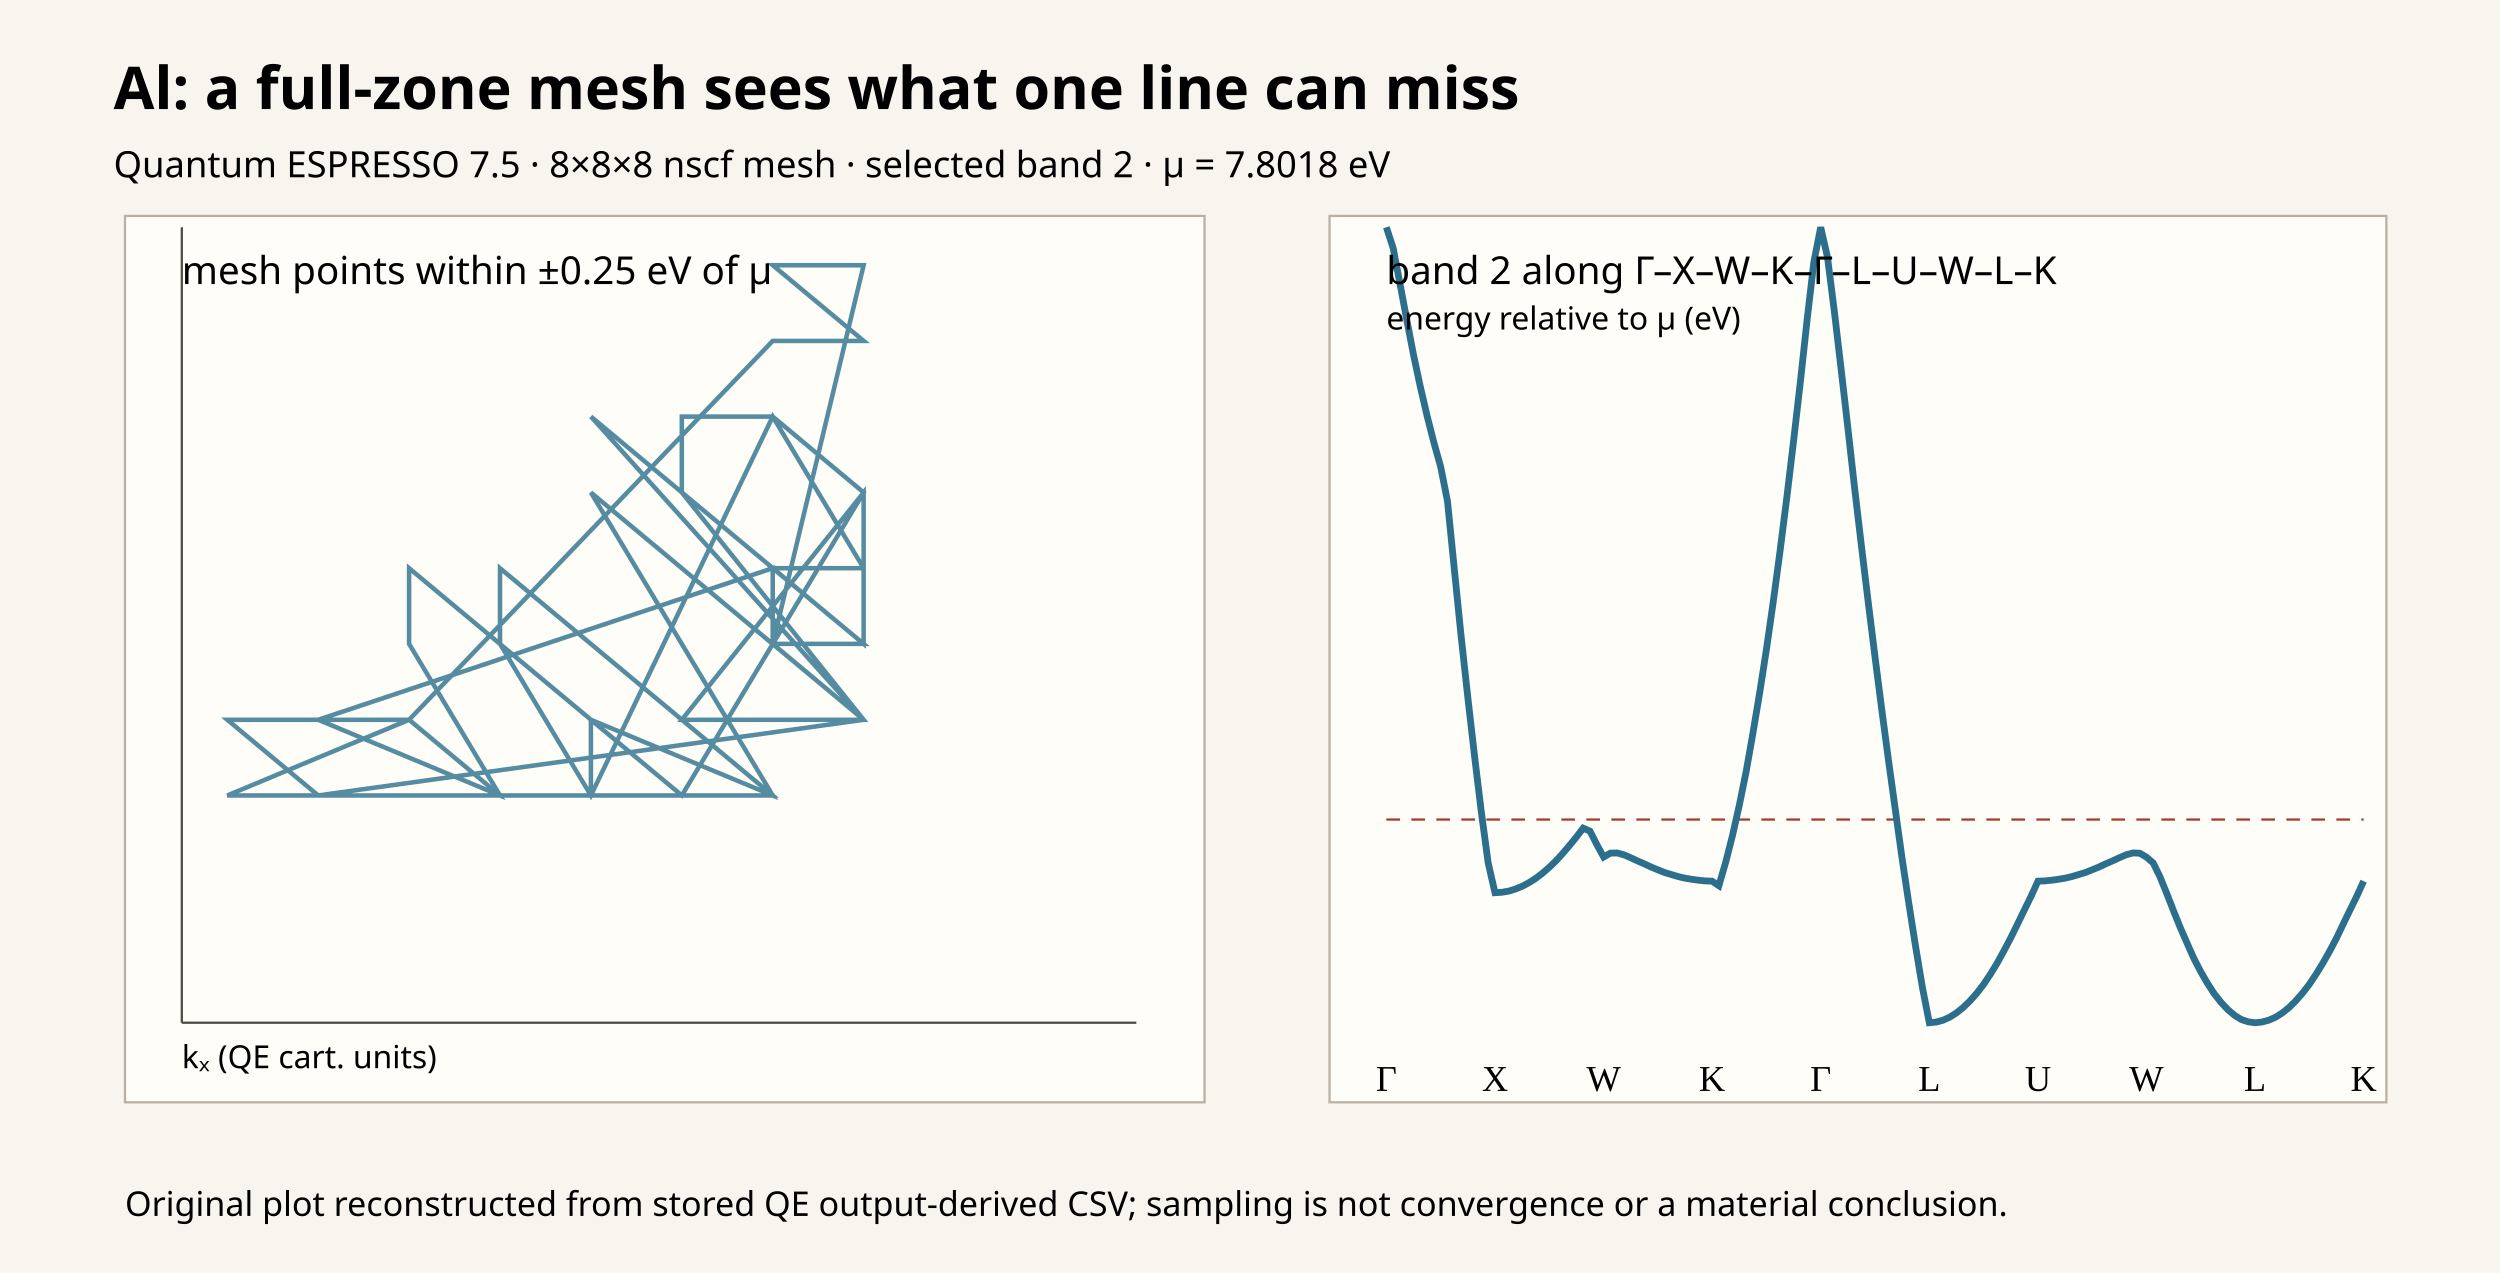
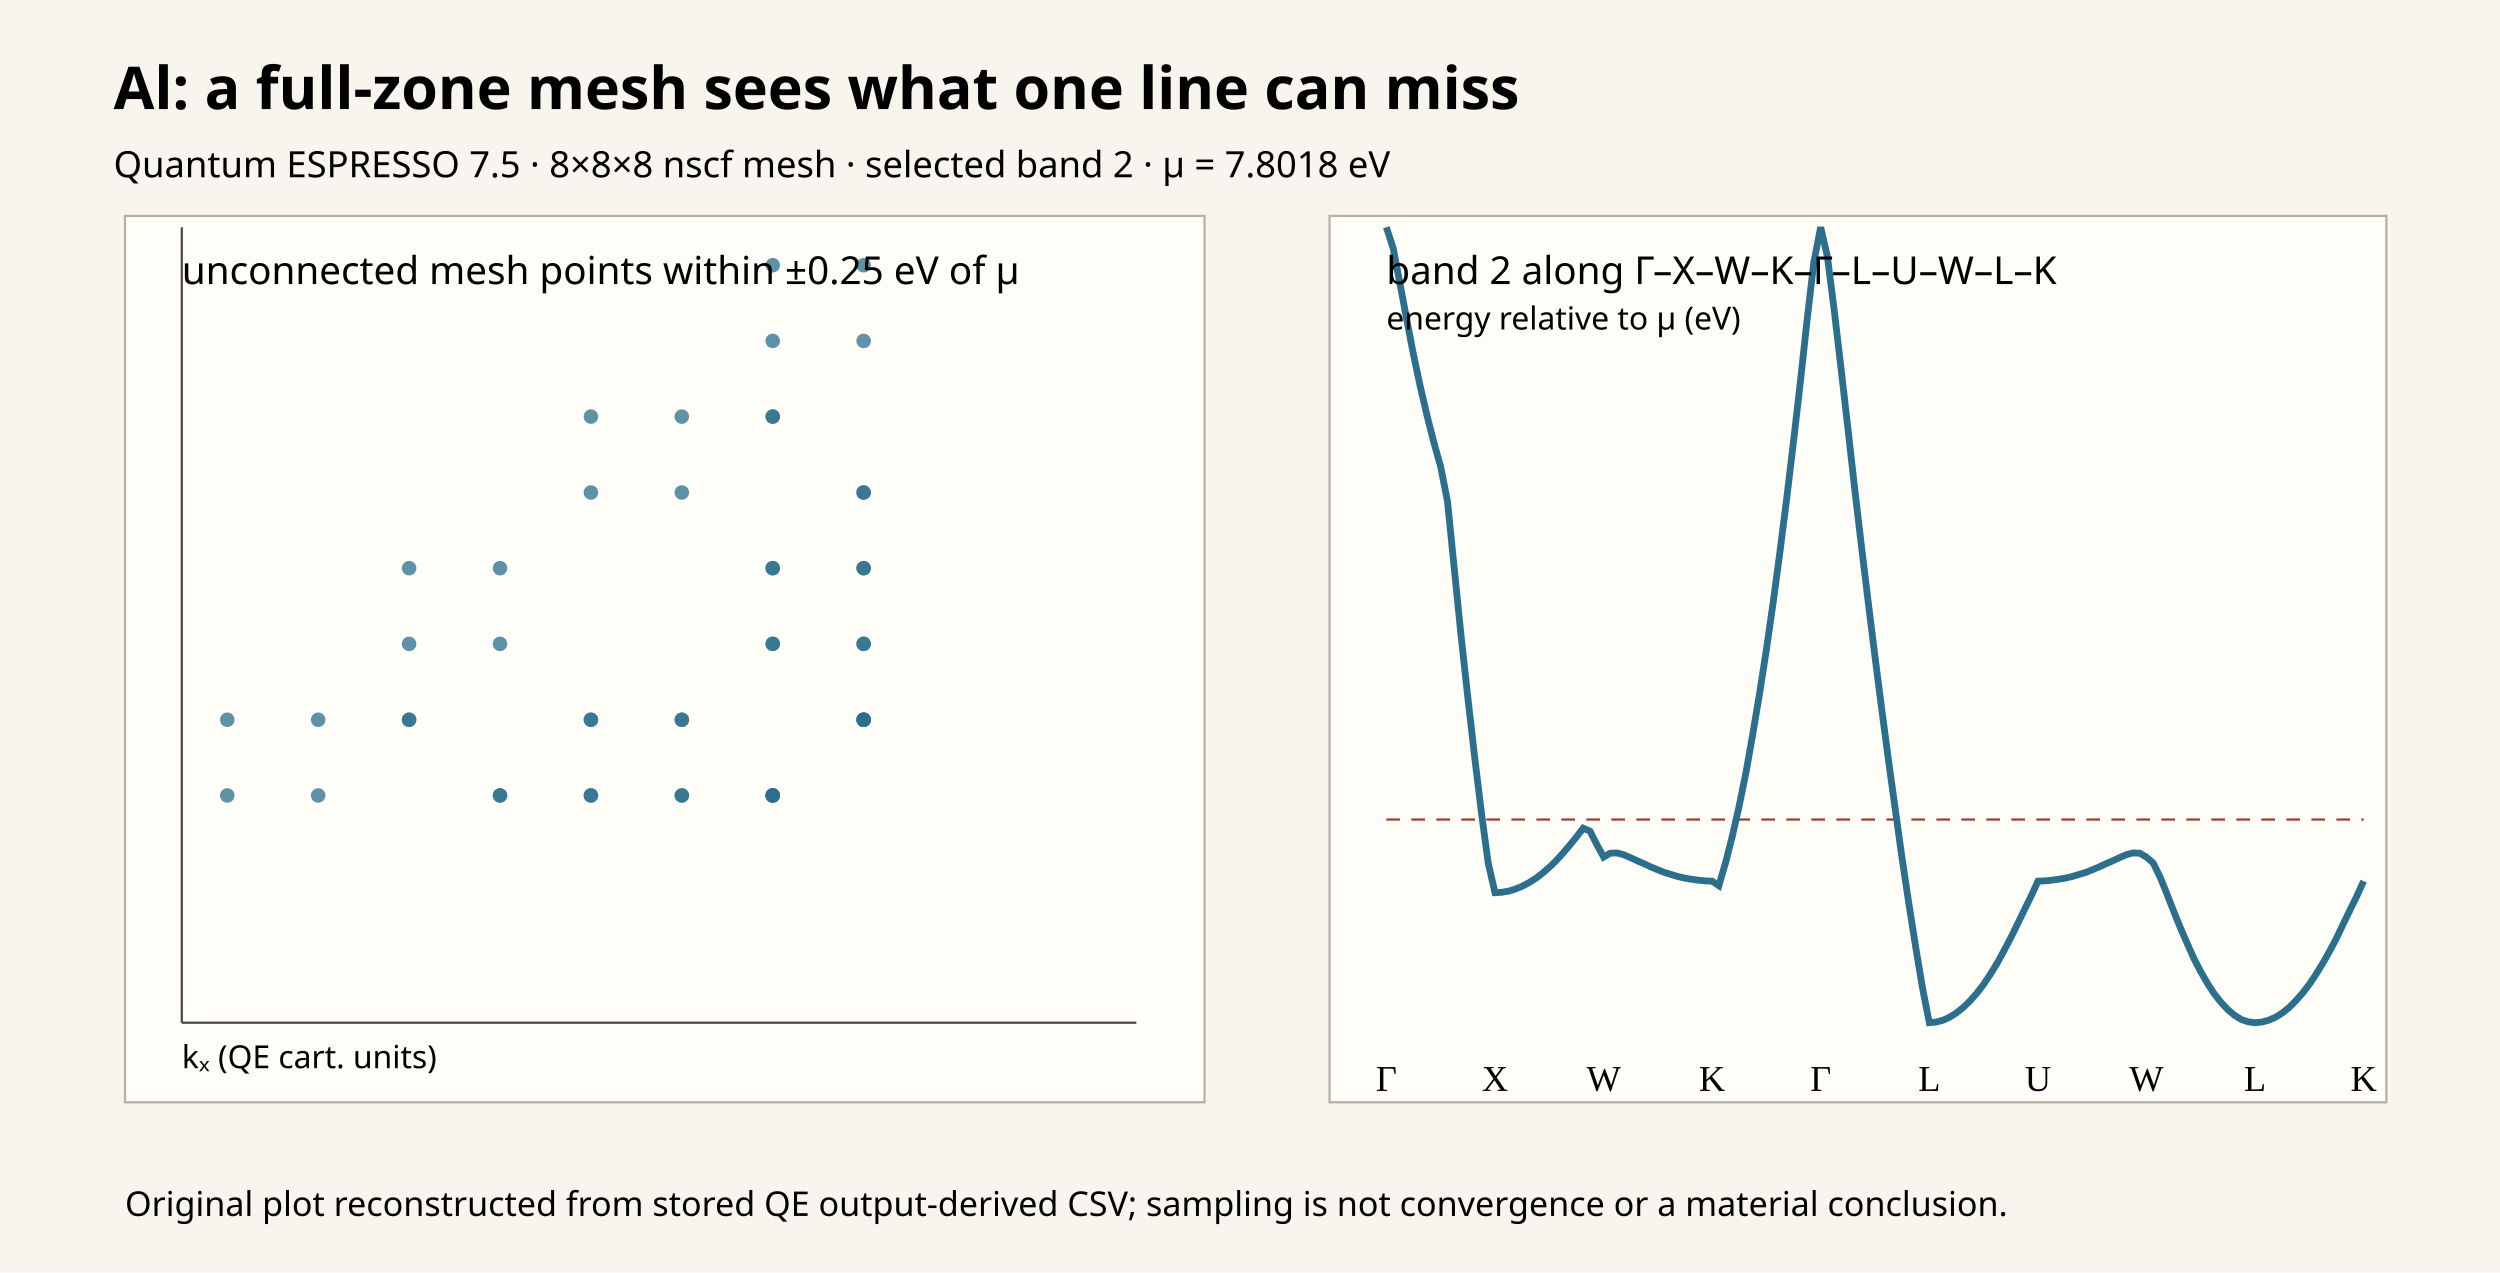
<svg xmlns="http://www.w3.org/2000/svg" width="1100" height="560" viewBox="0 0 1100 560" role="img">
  <rect width="100%" height="100%" fill="#f8f5ee" />
  <text x="50" y="48" font-family="sans-serif" font-size="26" font-weight="700">Al: a full-zone mesh sees what one line can miss</text>
  <text x="50" y="78" font-family="sans-serif" font-size="16">Quantum ESPRESSO 7.5 · 8×8×8 nscf mesh · selected band 2 · μ = 7.8018 eV</text>
  <rect x="55" y="95" width="475" height="390" fill="#fffdf8" stroke="#b9b0a3" />
  <rect x="585" y="95" width="465" height="390" fill="#fffdf8" stroke="#b9b0a3" />
  <line x1="80" y1="450" x2="500" y2="450" stroke="#524a42" />
  <line x1="80" y1="100" x2="80" y2="450" stroke="#524a42" />
-   <polyline points="380.0,316.7 340.0,283.3 340.0,250.0 140.0,316.7 220.0,350.0 180.0,283.3 180.0,250.0 300.0,350.0 340.0,350.0 300.0,316.7 380.0,316.7 140.0,350.0 100.0,316.7 180.0,316.7 220.0,350.0 260.0,350.0 260.0,316.7 340.0,350.0 100.0,350.0 180.0,316.7 340.0,150.0 380.0,150.0 340.0,116.7 380.0,116.7 340.0,283.3 380.0,283.3 340.0,250.0 380.0,250.0 380.0,216.7 300.0,316.7 380.0,316.7 300.0,216.7 300.0,183.3 340.0,183.3 380.0,216.7 300.0,350.0 260.0,316.7 340.0,350.0 260.0,216.7 380.0,316.7 260.0,183.3 380.0,283.3 380.0,250.0 340.0,183.3 260.0,350.0 220.0,283.3 220.0,250.0 340.0,350.0" fill="none" stroke="#2b6f8c" stroke-width="2" opacity="0.8" />
-   <text x="80" y="125" font-family="sans-serif" font-size="17">mesh points within ±0.25 eV of μ</text>
+   <circle cx="380.0" cy="316.7" r="3.2" fill="#2b6f8c" opacity="0.75" />
+   <circle cx="340.0" cy="283.3" r="3.2" fill="#2b6f8c" opacity="0.75" />
+   <circle cx="340.0" cy="250.0" r="3.2" fill="#2b6f8c" opacity="0.75" />
+   <circle cx="140.0" cy="316.7" r="3.2" fill="#2b6f8c" opacity="0.75" />
+   <circle cx="220.0" cy="350.0" r="3.2" fill="#2b6f8c" opacity="0.75" />
+   <circle cx="180.0" cy="283.3" r="3.2" fill="#2b6f8c" opacity="0.75" />
+   <circle cx="180.0" cy="250.0" r="3.2" fill="#2b6f8c" opacity="0.75" />
+   <circle cx="300.0" cy="350.0" r="3.2" fill="#2b6f8c" opacity="0.75" />
+   <circle cx="340.0" cy="350.0" r="3.2" fill="#2b6f8c" opacity="0.75" />
+   <circle cx="300.0" cy="316.7" r="3.2" fill="#2b6f8c" opacity="0.75" />
+   <circle cx="380.0" cy="316.7" r="3.2" fill="#2b6f8c" opacity="0.75" />
+   <circle cx="140.0" cy="350.0" r="3.2" fill="#2b6f8c" opacity="0.75" />
+   <circle cx="100.0" cy="316.7" r="3.2" fill="#2b6f8c" opacity="0.75" />
+   <circle cx="180.0" cy="316.7" r="3.2" fill="#2b6f8c" opacity="0.75" />
+   <circle cx="220.0" cy="350.0" r="3.2" fill="#2b6f8c" opacity="0.75" />
+   <circle cx="260.0" cy="350.0" r="3.2" fill="#2b6f8c" opacity="0.75" />
+   <circle cx="260.0" cy="316.7" r="3.2" fill="#2b6f8c" opacity="0.75" />
+   <circle cx="340.0" cy="350.0" r="3.2" fill="#2b6f8c" opacity="0.75" />
+   <circle cx="100.0" cy="350.0" r="3.2" fill="#2b6f8c" opacity="0.75" />
+   <circle cx="180.0" cy="316.7" r="3.2" fill="#2b6f8c" opacity="0.75" />
+   <circle cx="340.0" cy="150.0" r="3.2" fill="#2b6f8c" opacity="0.75" />
+   <circle cx="380.0" cy="150.0" r="3.2" fill="#2b6f8c" opacity="0.75" />
+   <circle cx="340.0" cy="116.7" r="3.2" fill="#2b6f8c" opacity="0.75" />
+   <circle cx="380.0" cy="116.7" r="3.2" fill="#2b6f8c" opacity="0.75" />
+   <circle cx="340.0" cy="283.3" r="3.2" fill="#2b6f8c" opacity="0.75" />
+   <circle cx="380.0" cy="283.3" r="3.2" fill="#2b6f8c" opacity="0.75" />
+   <circle cx="340.0" cy="250.0" r="3.2" fill="#2b6f8c" opacity="0.75" />
+   <circle cx="380.0" cy="250.0" r="3.2" fill="#2b6f8c" opacity="0.75" />
+   <circle cx="380.0" cy="216.7" r="3.2" fill="#2b6f8c" opacity="0.75" />
+   <circle cx="300.0" cy="316.7" r="3.2" fill="#2b6f8c" opacity="0.75" />
+   <circle cx="380.0" cy="316.7" r="3.2" fill="#2b6f8c" opacity="0.75" />
+   <circle cx="300.0" cy="216.7" r="3.2" fill="#2b6f8c" opacity="0.75" />
+   <circle cx="300.0" cy="183.3" r="3.2" fill="#2b6f8c" opacity="0.75" />
+   <circle cx="340.0" cy="183.3" r="3.2" fill="#2b6f8c" opacity="0.75" />
+   <circle cx="380.0" cy="216.7" r="3.2" fill="#2b6f8c" opacity="0.75" />
+   <circle cx="300.0" cy="350.0" r="3.2" fill="#2b6f8c" opacity="0.75" />
+   <circle cx="260.0" cy="316.7" r="3.2" fill="#2b6f8c" opacity="0.75" />
+   <circle cx="340.0" cy="350.0" r="3.2" fill="#2b6f8c" opacity="0.75" />
+   <circle cx="260.0" cy="216.7" r="3.2" fill="#2b6f8c" opacity="0.75" />
+   <circle cx="380.0" cy="316.7" r="3.2" fill="#2b6f8c" opacity="0.75" />
+   <circle cx="260.0" cy="183.3" r="3.2" fill="#2b6f8c" opacity="0.75" />
+   <circle cx="380.0" cy="283.3" r="3.2" fill="#2b6f8c" opacity="0.75" />
+   <circle cx="380.0" cy="250.0" r="3.2" fill="#2b6f8c" opacity="0.75" />
+   <circle cx="340.0" cy="183.3" r="3.2" fill="#2b6f8c" opacity="0.75" />
+   <circle cx="260.0" cy="350.0" r="3.2" fill="#2b6f8c" opacity="0.75" />
+   <circle cx="220.0" cy="283.3" r="3.2" fill="#2b6f8c" opacity="0.75" />
+   <circle cx="220.0" cy="250.0" r="3.2" fill="#2b6f8c" opacity="0.75" />
+   <circle cx="340.0" cy="350.0" r="3.2" fill="#2b6f8c" opacity="0.75" />
+   <text x="80" y="125" font-family="sans-serif" font-size="17">unconnected mesh points within ±0.25 eV of μ</text>
  <text x="80" y="470" font-family="sans-serif" font-size="14">kₓ (QE cart. units)</text>
  <line x1="610" y1="360.6" x2="1040" y2="360.6" stroke="#a33d2d" stroke-dasharray="6 5" />
  <polyline points="610.0,100.0 613.0,109.2 616.0,124.9 619.0,140.8 621.9,155.9 624.9,170.0 627.9,182.9 630.9,194.7 633.9,205.4 636.9,220.6 639.9,250.4 642.8,279.1 645.8,306.5 648.8,332.7 651.8,357.4 654.8,379.7 657.8,392.8 660.8,392.6 663.8,392.1 666.7,391.2 669.7,390.0 672.7,388.4 675.7,386.5 678.7,384.2 681.7,381.6 684.7,378.7 687.6,375.5 690.6,372.0 693.6,368.3 696.6,364.4 699.6,365.7 702.6,371.6 705.6,377.1 708.5,375.4 711.5,375.3 714.5,376.1 717.5,377.4 720.5,378.8 723.5,380.1 726.5,381.5 729.4,382.7 732.4,383.9 735.4,384.8 738.4,385.7 741.4,386.4 744.4,386.9 747.4,387.3 750.3,387.6 753.3,387.7 756.3,389.7 759.3,379.4 762.3,367.6 765.3,354.3 768.3,339.5 771.2,323.1 774.2,305.2 777.2,285.9 780.2,265.0 783.2,242.6 786.2,218.9 789.2,193.8 792.2,167.7 795.1,141.0 798.1,115.3 801.1,100.0 804.1,113.2 807.1,136.9 810.1,162.5 813.1,188.6 816.0,214.5 819.0,240.0 822.0,264.8 825.0,289.0 828.0,312.4 831.0,335.0 834.0,356.7 836.9,377.6 839.9,397.6 842.9,416.7 845.9,434.7 848.9,450.0 851.9,449.7 854.9,448.9 857.8,447.6 860.8,445.7 863.8,443.3 866.8,440.4 869.8,437.0 872.8,433.1 875.8,428.6 878.8,423.7 881.7,418.4 884.7,412.7 887.7,406.6 890.7,400.4 893.7,394.3 896.7,387.7 899.7,387.6 902.6,387.3 905.6,386.9 908.6,386.4 911.6,385.7 914.6,384.8 917.6,383.9 920.6,382.7 923.5,381.5 926.5,380.1 929.5,378.8 932.5,377.4 935.5,376.1 938.5,375.3 941.5,375.4 944.4,377.1 947.4,379.7 950.4,385.8 953.4,393.2 956.4,400.9 959.4,408.3 962.4,415.2 965.3,421.7 968.3,427.5 971.3,432.7 974.3,437.3 977.3,441.1 980.3,444.3 983.3,446.8 986.2,448.6 989.2,449.6 992.2,450.0 995.2,449.7 998.2,448.9 1001.2,447.6 1004.2,445.7 1007.2,443.3 1010.1,440.4 1013.1,437.0 1016.1,433.1 1019.1,428.6 1022.1,423.7 1025.1,418.4 1028.1,412.7 1031.0,406.6 1034.0,400.4 1037.0,394.3 1040.0,387.7" fill="none" stroke="#2b6f8c" stroke-width="3" />
  <text x="610" y="125" font-family="sans-serif" font-size="17">band 2 along Γ–X–W–K–Γ–L–U–W–L–K</text>
  <text x="610" y="145" font-family="sans-serif" font-size="14">energy relative to μ (eV)</text>
  <text x="610.0" y="480" text-anchor="middle" font-size="16">Γ</text>
  <text x="657.8" y="480" text-anchor="middle" font-size="16">X</text>
  <text x="705.6" y="480" text-anchor="middle" font-size="16">W</text>
  <text x="753.3" y="480" text-anchor="middle" font-size="16">K</text>
  <text x="801.1" y="480" text-anchor="middle" font-size="16">Γ</text>
  <text x="848.9" y="480" text-anchor="middle" font-size="16">L</text>
  <text x="896.7" y="480" text-anchor="middle" font-size="16">U</text>
  <text x="944.4" y="480" text-anchor="middle" font-size="16">W</text>
  <text x="992.2" y="480" text-anchor="middle" font-size="16">L</text>
  <text x="1040.0" y="480" text-anchor="middle" font-size="16">K</text>
  <text x="55" y="535" font-family="sans-serif" font-size="15">Original plot reconstructed from stored QE output-derived CSV; sampling is not convergence or a material conclusion.</text>
</svg>
